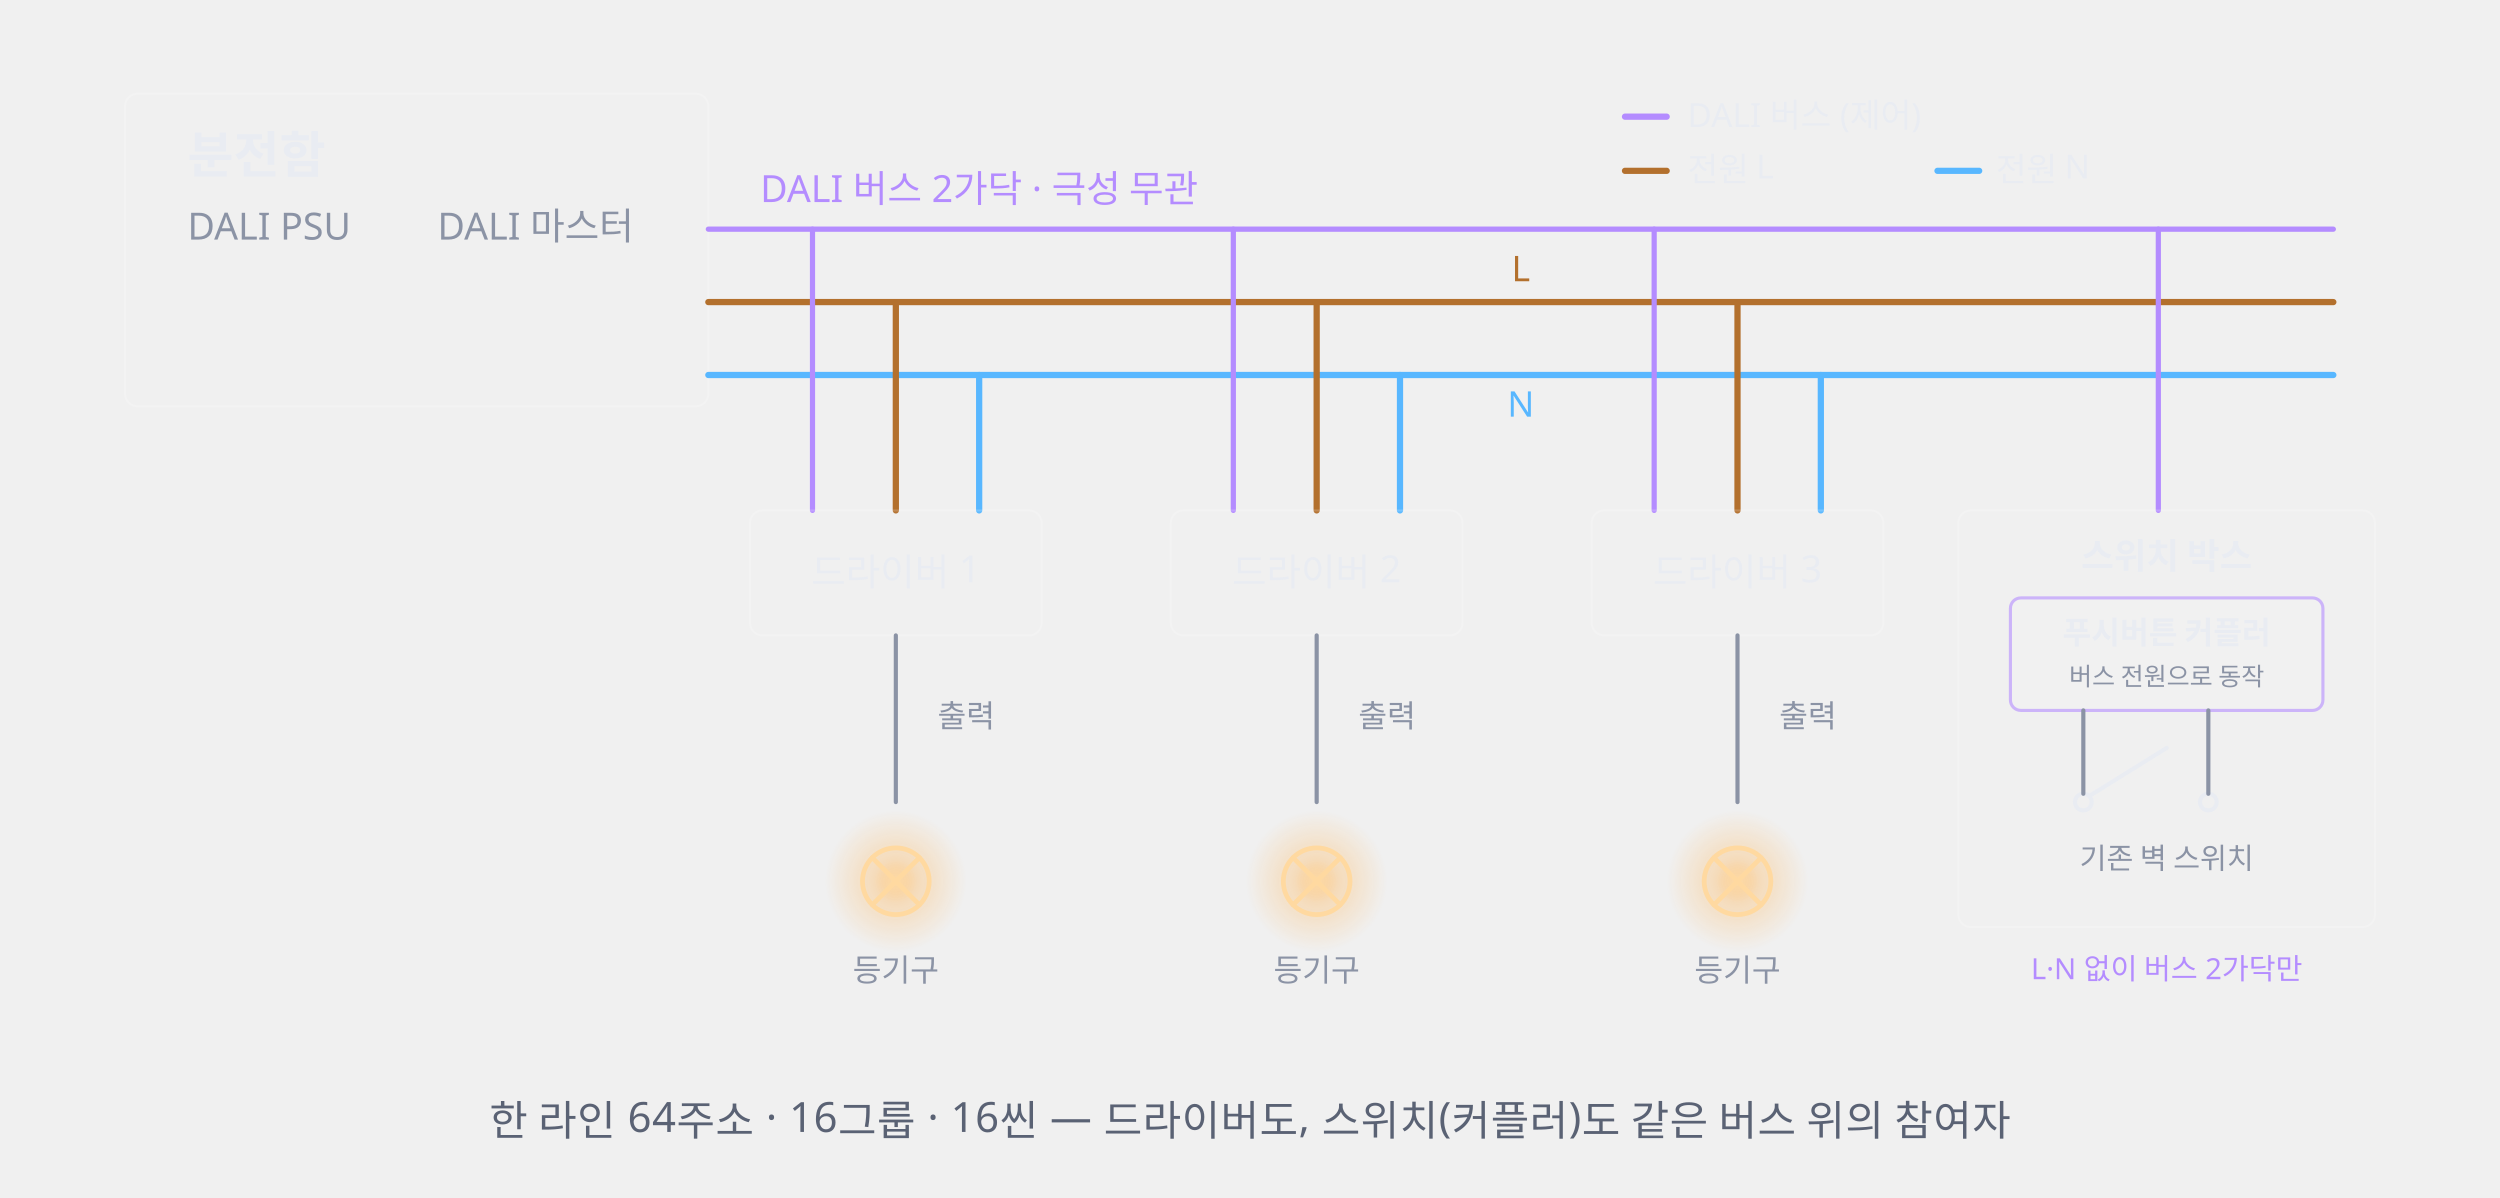
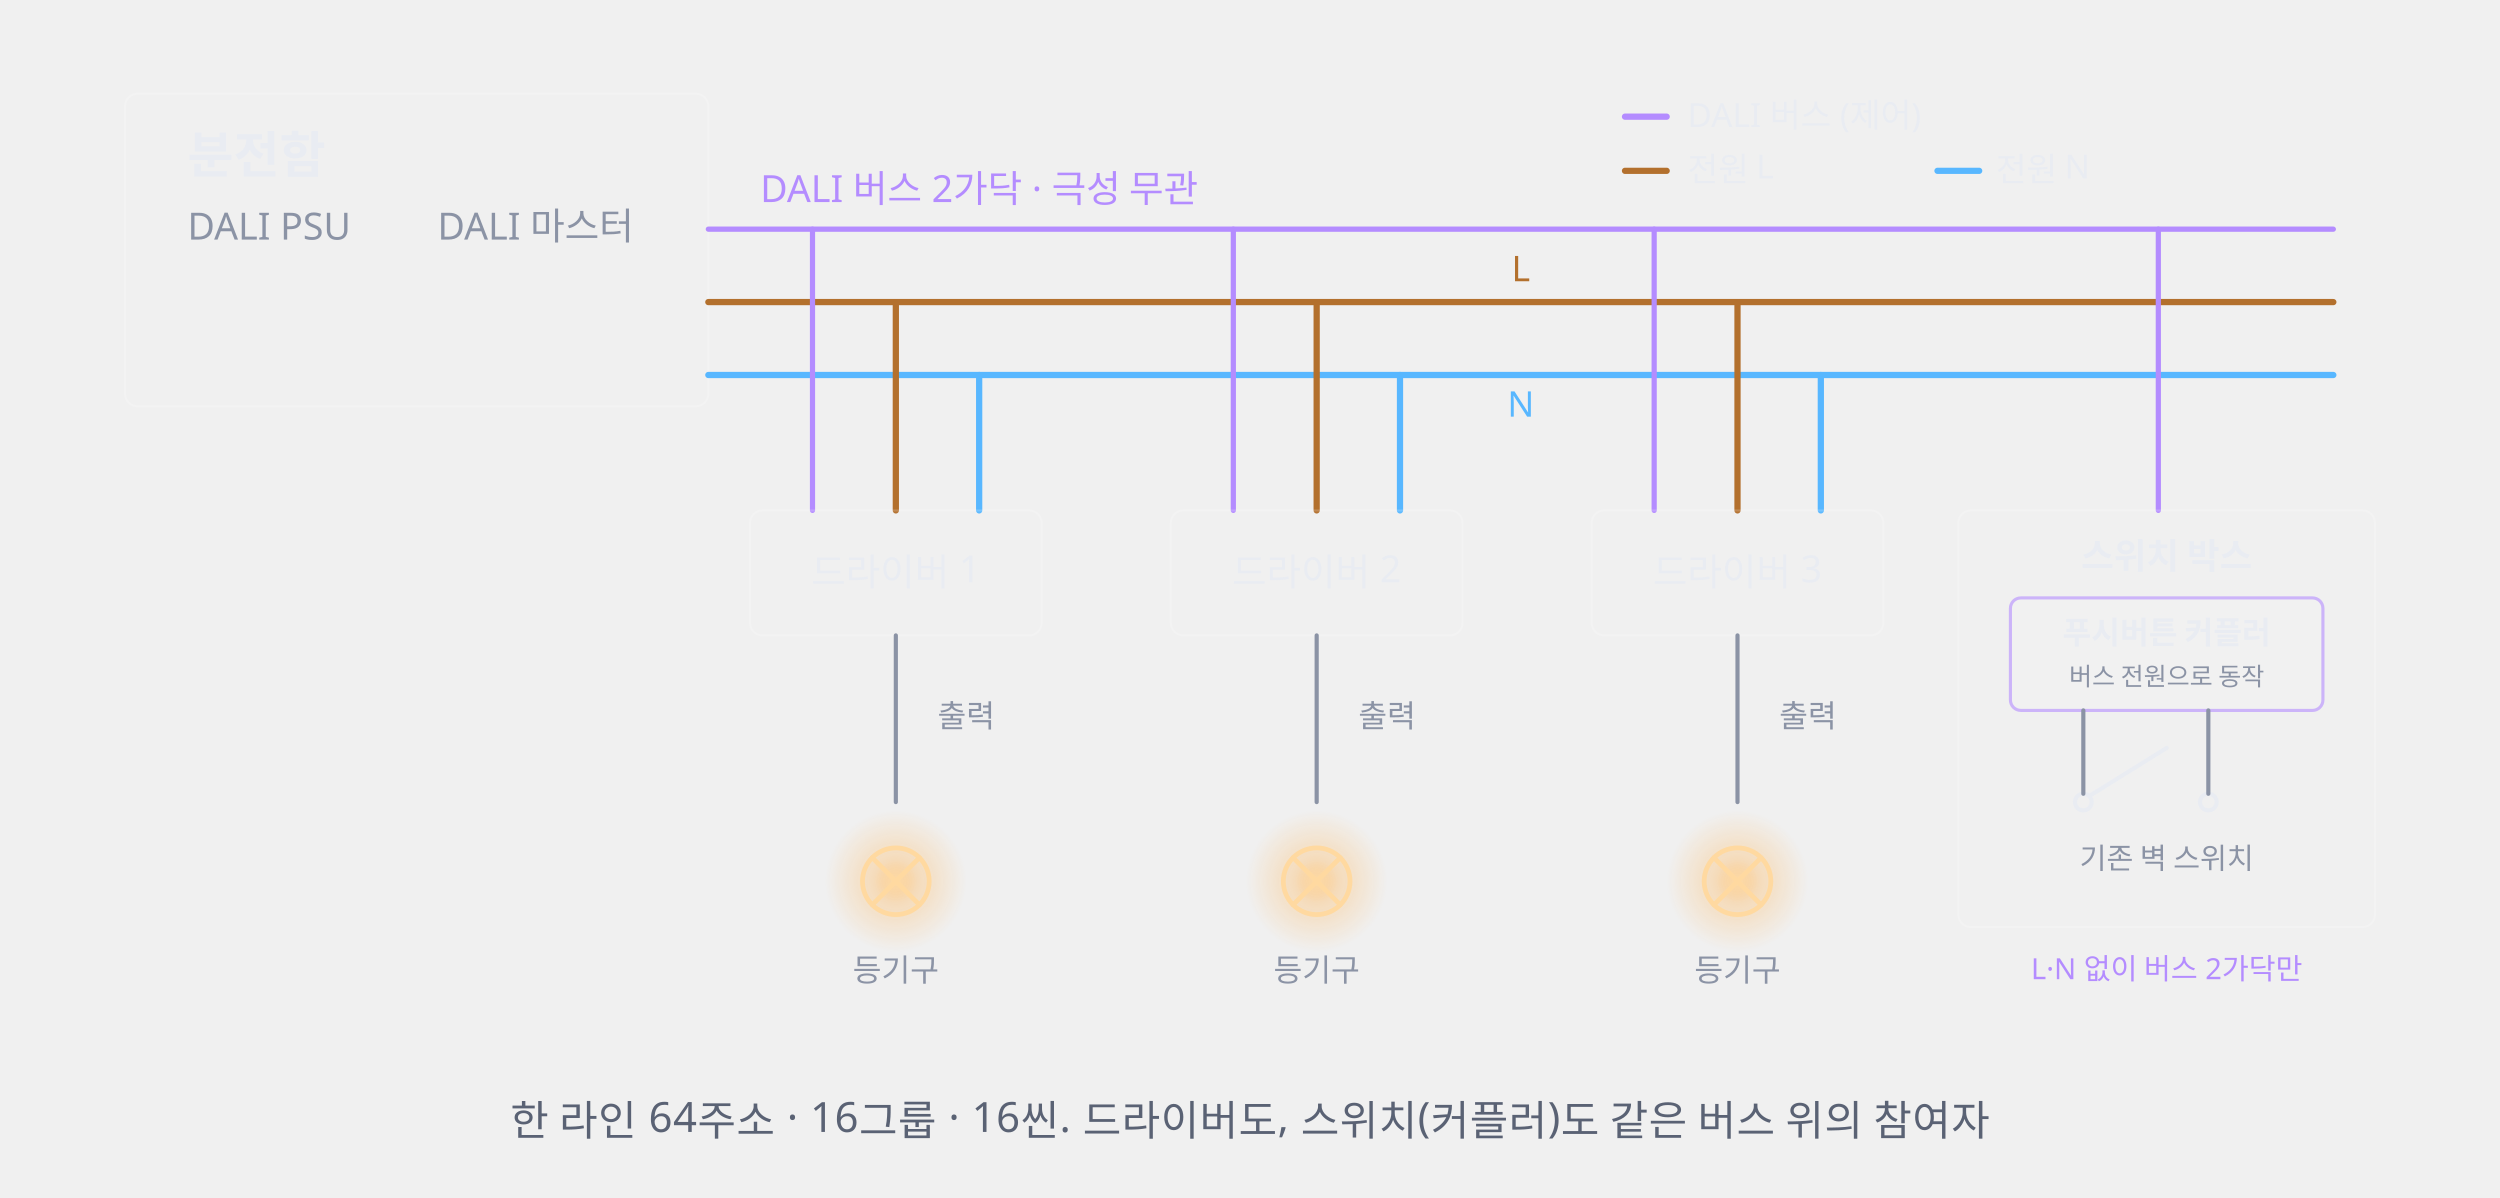
<svg xmlns="http://www.w3.org/2000/svg" viewBox="0 15 1200 575" font-family="Pretendard, Apple SD Gothic Neo, sans-serif">
  <defs>
    <radialGradient id="lampGlowDB" cx="50%" cy="50%" r="50%">
      <stop offset="0%" stop-color="#ffd9a0" stop-opacity="0.9" />
      <stop offset="30%" stop-color="#ffb454" stop-opacity="0.35" />
      <stop offset="100%" stop-color="#ffb454" stop-opacity="0" />
    </radialGradient>
  </defs>
  <g>
    <rect x="60" y="60" width="280" height="150" rx="6" fill="#ffffff" fill-opacity="0.03" stroke="#ffffff" stroke-opacity="0.18" stroke-width="1" />
    <text x="90" y="98" fill="#e9ecf2" font-size="24" font-weight="600">분전함</text>
    <text x="90" y="130" fill="#8b93a5" font-size="18">DALI PSU</text>
    <text x="210" y="130" fill="#8b93a5" font-size="18">DALI 마스터</text>
  </g>
  <g>
    <line x1="780" y1="71" x2="800" y2="71" stroke="#b48cff" stroke-width="3" stroke-linecap="round" />
    <text x="810" y="76" fill="#e9ecf2" font-size="16">DALI 버스 (제어)</text>
    <line x1="780" y1="97" x2="800" y2="97" stroke="#b3702d" stroke-width="3" stroke-linecap="round" />
    <text x="810" y="102" fill="#e9ecf2" font-size="16">전원 L</text>
    <line x1="930" y1="97" x2="950" y2="97" stroke="#58b7ff" stroke-width="3" stroke-linecap="round" />
    <text x="958" y="102" fill="#e9ecf2" font-size="16">전원 N</text>
  </g>
  <text x="470" y="112" fill="#b48cff" font-size="18" text-anchor="middle">DALI 버스 2가닥 · 극성 무관</text>
  <line x1="340" y1="125" x2="1120" y2="125" stroke="#b48cff" stroke-width="2.5" stroke-linecap="round" />
  <text x="730" y="150" fill="#b3702d" font-size="17" text-anchor="middle">L</text>
  <line x1="340" y1="160" x2="1120" y2="160" stroke="#b3702d" stroke-width="3" stroke-linecap="round" />
  <line x1="340" y1="195" x2="1120" y2="195" stroke="#58b7ff" stroke-width="3" stroke-linecap="round" />
  <text x="730" y="215" fill="#58b7ff" font-size="17" text-anchor="middle">N</text>
  <g>
    <line x1="390" y1="125" x2="390" y2="260" stroke="#b48cff" stroke-width="2.5" stroke-linecap="round" />
    <line x1="430" y1="160" x2="430" y2="260" stroke="#b3702d" stroke-width="3" stroke-linecap="round" />
    <line x1="470" y1="195" x2="470" y2="260" stroke="#58b7ff" stroke-width="3" stroke-linecap="round" />
    <rect x="360" y="260" width="140" height="60" rx="6" fill="#ffffff" fill-opacity="0.03" stroke="#ffffff" stroke-opacity="0.18" stroke-width="1" />
    <text x="430" y="296" fill="#e9ecf2" font-size="18" text-anchor="middle">드라이버 1</text>
    <line x1="430" y1="320" x2="430" y2="400" stroke="#8b93a5" stroke-width="2" stroke-linecap="round" />
    <text x="450" y="364" fill="#8b93a5" font-size="15" text-anchor="start">출력</text>
    <circle cx="430" cy="438" r="34" fill="url(#lampGlowDB)" />
    <circle cx="430" cy="438" r="16" fill="none" stroke="#ffd9a0" stroke-width="2.3" />
    <line x1="418.7" y1="426.7" x2="441.3" y2="449.3" stroke="#ffd9a0" stroke-width="2.3" stroke-linecap="round" />
    <line x1="441.3" y1="426.7" x2="418.7" y2="449.3" stroke="#ffd9a0" stroke-width="2.3" stroke-linecap="round" />
    <text x="430" y="486" fill="#8b93a5" font-size="15" text-anchor="middle">등기구</text>
  </g>
  <g>
    <line x1="592" y1="125" x2="592" y2="260" stroke="#b48cff" stroke-width="2.5" stroke-linecap="round" />
    <line x1="632" y1="160" x2="632" y2="260" stroke="#b3702d" stroke-width="3" stroke-linecap="round" />
    <line x1="672" y1="195" x2="672" y2="260" stroke="#58b7ff" stroke-width="3" stroke-linecap="round" />
    <rect x="562" y="260" width="140" height="60" rx="6" fill="#ffffff" fill-opacity="0.03" stroke="#ffffff" stroke-opacity="0.18" stroke-width="1" />
    <text x="632" y="296" fill="#e9ecf2" font-size="18" text-anchor="middle">드라이버 2</text>
    <line x1="632" y1="320" x2="632" y2="400" stroke="#8b93a5" stroke-width="2" stroke-linecap="round" />
    <text x="652" y="364" fill="#8b93a5" font-size="15" text-anchor="start">출력</text>
    <circle cx="632" cy="438" r="34" fill="url(#lampGlowDB)" />
    <circle cx="632" cy="438" r="16" fill="none" stroke="#ffd9a0" stroke-width="2.3" />
    <line x1="620.7" y1="426.7" x2="643.3" y2="449.3" stroke="#ffd9a0" stroke-width="2.3" stroke-linecap="round" />
    <line x1="643.3" y1="426.7" x2="620.7" y2="449.3" stroke="#ffd9a0" stroke-width="2.3" stroke-linecap="round" />
    <text x="632" y="486" fill="#8b93a5" font-size="15" text-anchor="middle">등기구</text>
  </g>
  <g>
    <line x1="794" y1="125" x2="794" y2="260" stroke="#b48cff" stroke-width="2.5" stroke-linecap="round" />
    <line x1="834" y1="160" x2="834" y2="260" stroke="#b3702d" stroke-width="3" stroke-linecap="round" />
    <line x1="874" y1="195" x2="874" y2="260" stroke="#58b7ff" stroke-width="3" stroke-linecap="round" />
    <rect x="764" y="260" width="140" height="60" rx="6" fill="#ffffff" fill-opacity="0.03" stroke="#ffffff" stroke-opacity="0.18" stroke-width="1" />
    <text x="834" y="296" fill="#e9ecf2" font-size="18" text-anchor="middle">드라이버 3</text>
    <line x1="834" y1="320" x2="834" y2="400" stroke="#8b93a5" stroke-width="2" stroke-linecap="round" />
    <text x="854" y="364" fill="#8b93a5" font-size="15" text-anchor="start">출력</text>
    <circle cx="834" cy="438" r="34" fill="url(#lampGlowDB)" />
    <circle cx="834" cy="438" r="16" fill="none" stroke="#ffd9a0" stroke-width="2.3" />
    <line x1="822.7" y1="426.7" x2="845.3" y2="449.3" stroke="#ffd9a0" stroke-width="2.3" stroke-linecap="round" />
    <line x1="845.3" y1="426.7" x2="822.7" y2="449.3" stroke="#ffd9a0" stroke-width="2.3" stroke-linecap="round" />
    <text x="834" y="486" fill="#8b93a5" font-size="15" text-anchor="middle">등기구</text>
  </g>
  <g>
    <line x1="1036" y1="125" x2="1036" y2="260" stroke="#b48cff" stroke-width="2.5" stroke-linecap="round" />
    <rect x="940" y="260" width="200" height="200" rx="6" fill="#ffffff" fill-opacity="0.03" stroke="#ffffff" stroke-opacity="0.18" stroke-width="1" />
    <text x="1040" y="288" fill="#e9ecf2" font-size="17" font-weight="600" text-anchor="middle">스위치 박스</text>
    <rect x="965" y="302" width="150" height="54" rx="5" fill="#ffffff" fill-opacity="0.04" stroke="#b48cff" stroke-opacity="0.6" stroke-width="1.5" />
    <text x="1040" y="324" fill="#e9ecf2" font-size="15" font-weight="600" text-anchor="middle">푸시버튼 커플러</text>
    <text x="1040" y="344" fill="#8b93a5" font-size="12" text-anchor="middle">버스 전원으로 동작</text>
    <circle cx="1000" cy="400" r="4" fill="none" stroke="#e9ecf2" stroke-width="2" />
    <line x1="1003" y1="397" x2="1040" y2="374" stroke="#e9ecf2" stroke-width="2" stroke-linecap="round" />
    <circle cx="1060" cy="400" r="4" fill="none" stroke="#e9ecf2" stroke-width="2" />
    <line x1="1000" y1="356" x2="1000" y2="396" stroke="#8b93a5" stroke-width="2" stroke-linecap="round" />
    <line x1="1060" y1="356" x2="1060" y2="396" stroke="#8b93a5" stroke-width="2" stroke-linecap="round" />
    <text x="1040" y="432" fill="#8b93a5" font-size="14" text-anchor="middle">기존 벽 스위치</text>
    <text x="1040" y="485" fill="#b48cff" font-size="14" text-anchor="middle">L·N 없이 버스 2가닥만</text>
  </g>
-   <text x="600" y="560" fill="#5a6274" font-size="20" letter-spacing="0.3" text-anchor="middle">한 라인 64주소 · 16그룹 · 16씬 — 드라이버도, 스위치(커플러)도 같은 버스 위의 참여자</text>
+   <text x="600" y="560" fill="#5a6274" font-size="20" letter-spacing="0.3" text-anchor="middle">한 라인 64주소 · 16그룹 · 16씬. 드라이버도, 스위치(커플러)도 같은 버스 위의 참여자</text>
</svg>
